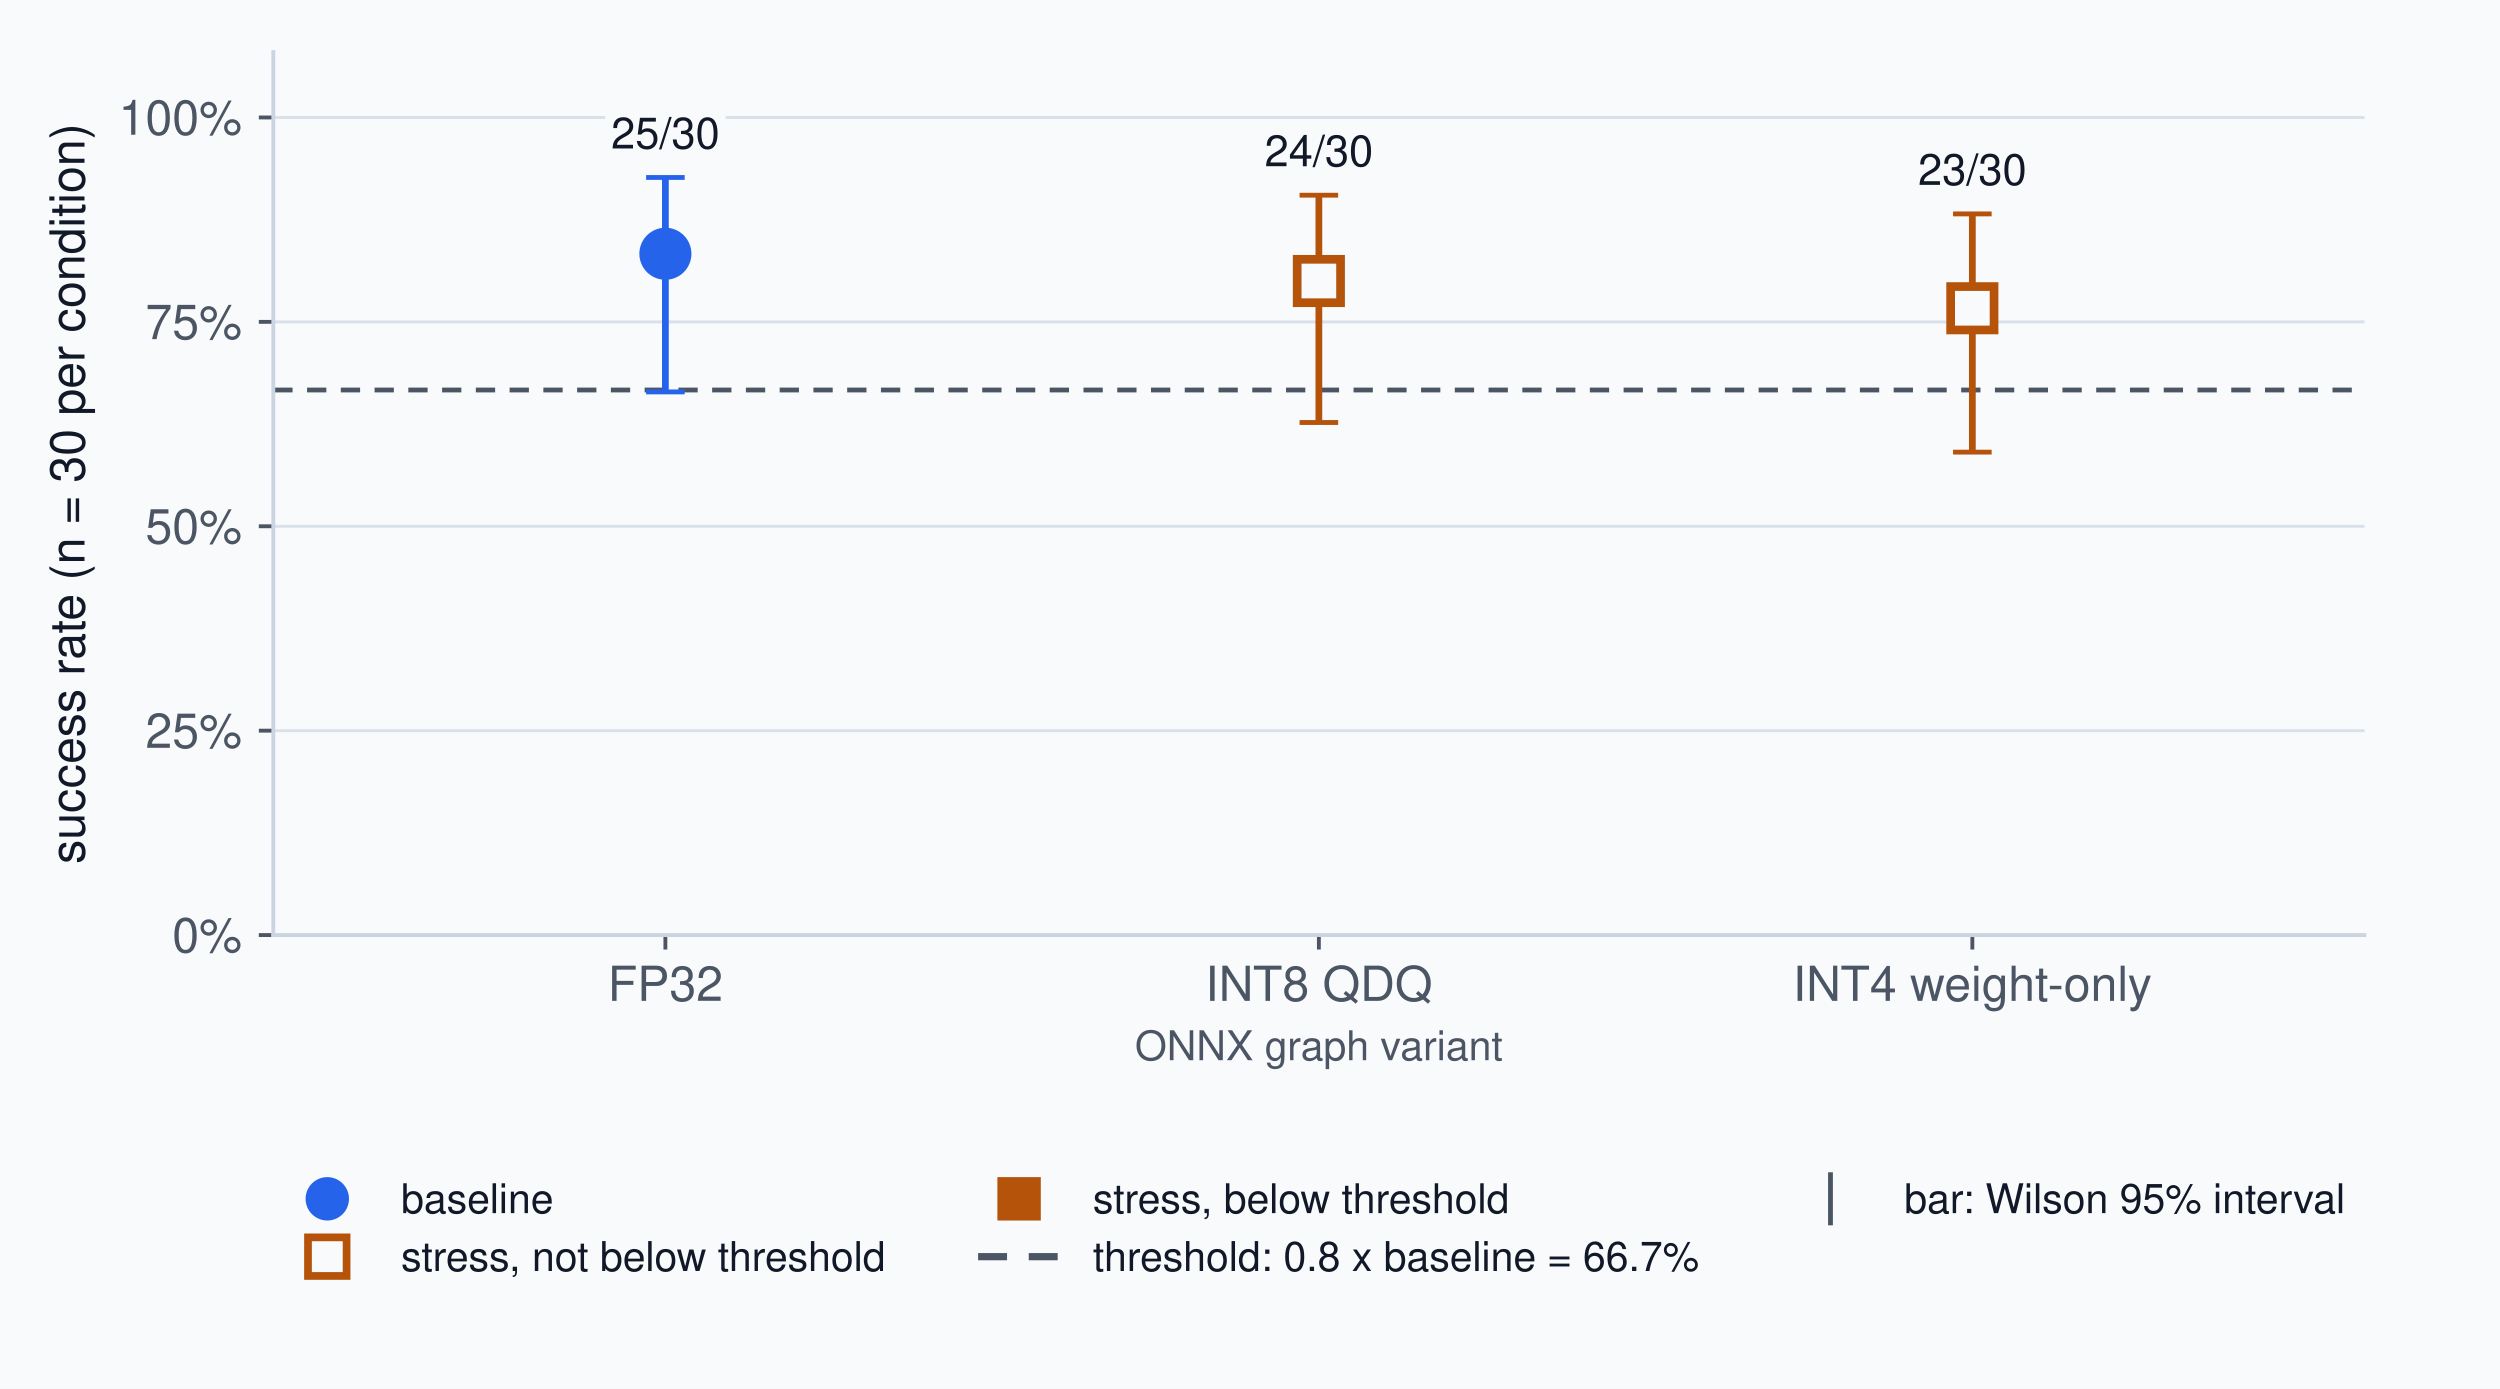
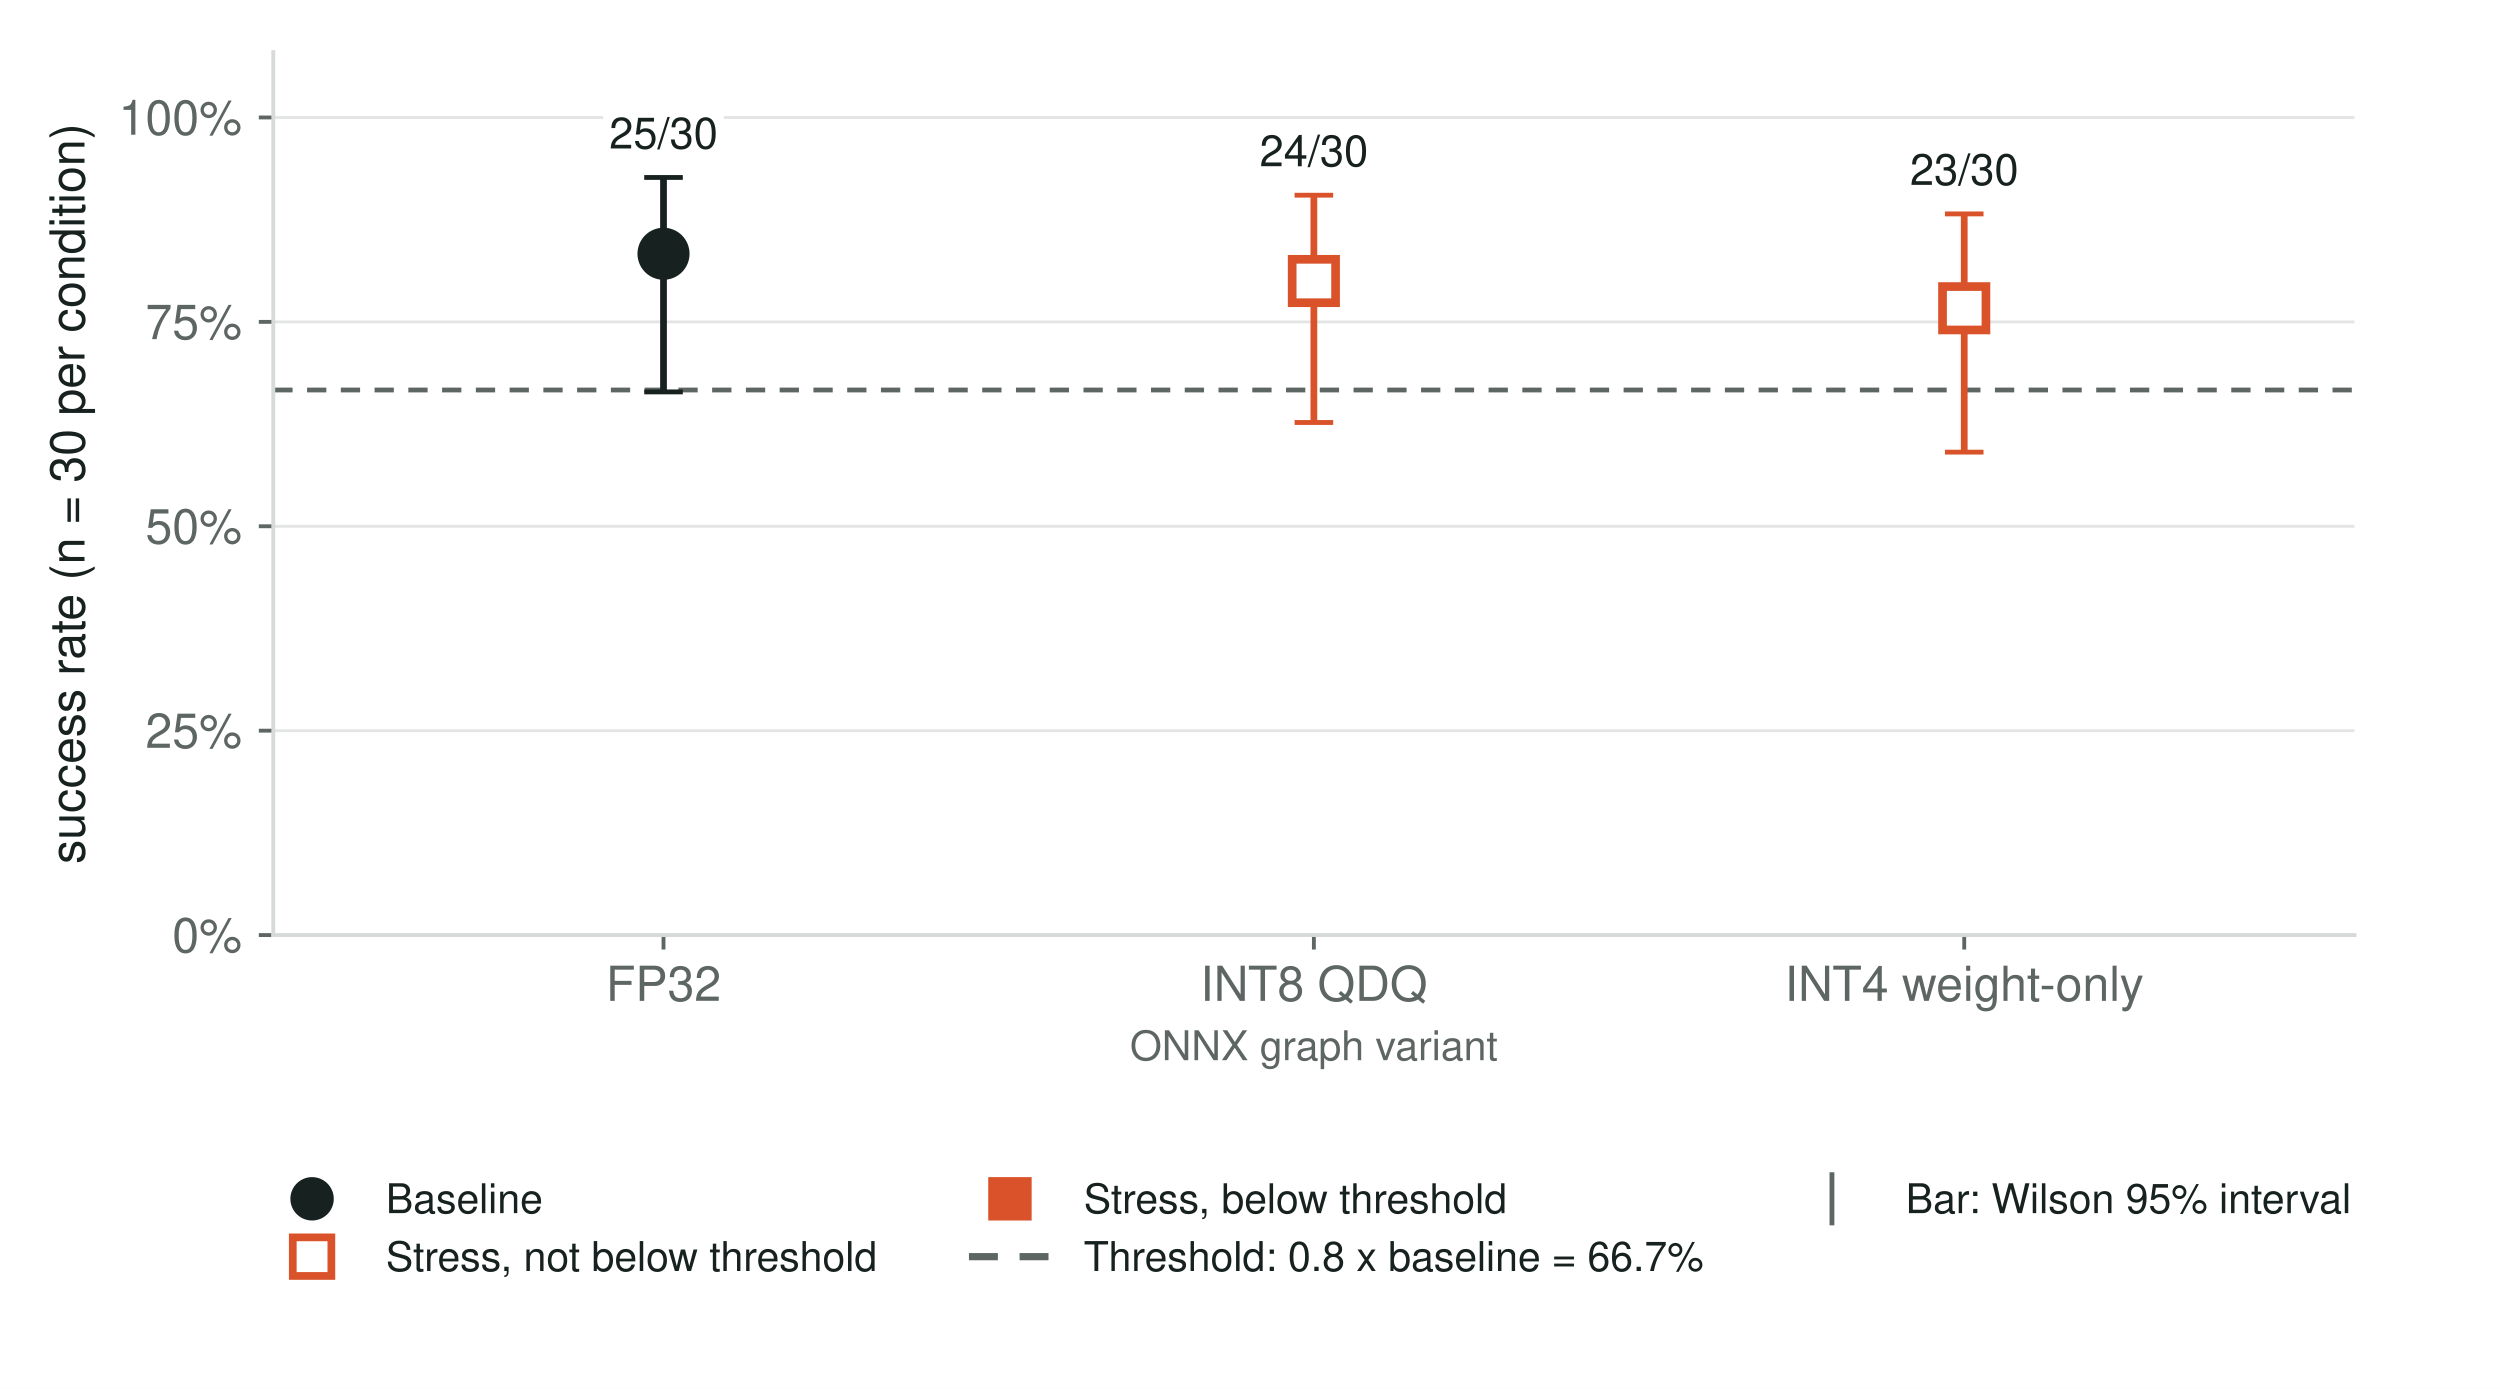
<svg xmlns="http://www.w3.org/2000/svg" xmlns:xlink="http://www.w3.org/1999/xlink" width="518.4pt" height="288pt" viewBox="0 0 518.4 288" version="1.1">
  <defs>
    <style type="text/css">*{stroke-linejoin: round; stroke-linecap: butt}</style>
  </defs>
  <g id="figure_1">
    <g id="patch_1">
-       <path d="M 0 288  L 518.4 288  L 518.4 0  L 0 0  z " style="fill: #f8fafc" />
+       <path d="M 0 288  L 518.4 288  L 518.4 0  L 0 0  z " style="fill: #ffffff" />
    </g>
    <g id="axes_1">
      <g id="patch_2">
-         <path d="M 56.67 193.898  L 490.29 193.898  L 490.29 10.8  L 56.67 10.8  z " style="fill: #f8fafc" />
+         <path d="M 56.67 193.898  L 488.22 193.898  L 488.22 10.8  L 56.67 10.8  z " style="fill: #ffffff" />
      </g>
      <g id="matplotlib.axis_1">
        <g id="xtick_1">
          <g id="line2d_1">
            <defs>
-               <path id="md98d8821e2" d="M 0 0  L 0 3  " style="stroke: #4b5563; stroke-width: 0.8" />
+               <path id="m696236e147" d="M 0 0  L 0 3  " style="stroke: #5d6663; stroke-width: 0.8" />
            </defs>
            <g>
-               <use xlink:href="#md98d8821e2" x="137.974" y="193.898" style="fill: #4b5563; stroke: #4b5563; stroke-width: 0.8" />
+               <use xlink:href="#m696236e147" x="137.586" y="193.898" style="fill: #5d6663; stroke: #5d6663; stroke-width: 0.8" />
            </g>
          </g>
          <g id="text_1">
-             <text style="font-size: 10px; font-family: 'Helvetica Neue', 'Helvetica', 'Arial', 'DejaVu Sans', sans-serif; text-anchor: middle; fill: #4b5563" x="137.974" y="207.538" transform="rotate(-0 137.9737 207.5382)">FP32</text>
+             <text style="font-size: 10px; font-family: 'Helvetica Neue', 'Helvetica', 'Arial', 'DejaVu Sans', sans-serif; text-anchor: middle; fill: #5d6663" x="137.586" y="207.538" transform="rotate(-0 137.5856 207.5382)">FP32</text>
          </g>
        </g>
        <g id="xtick_2">
          <g id="line2d_2">
            <g>
-               <use xlink:href="#md98d8821e2" x="273.48" y="193.898" style="fill: #4b5563; stroke: #4b5563; stroke-width: 0.8" />
+               <use xlink:href="#m696236e147" x="272.445" y="193.898" style="fill: #5d6663; stroke: #5d6663; stroke-width: 0.8" />
            </g>
          </g>
          <g id="text_2">
-             <text style="font-size: 10px; font-family: 'Helvetica Neue', 'Helvetica', 'Arial', 'DejaVu Sans', sans-serif; text-anchor: middle; fill: #4b5563" x="273.48" y="207.538" transform="rotate(-0 273.48 207.5382)">INT8 QDQ</text>
+             <text style="font-size: 10px; font-family: 'Helvetica Neue', 'Helvetica', 'Arial', 'DejaVu Sans', sans-serif; text-anchor: middle; fill: #5d6663" x="272.445" y="207.538" transform="rotate(-0 272.445 207.5382)">INT8 QDQ</text>
          </g>
        </g>
        <g id="xtick_3">
          <g id="line2d_3">
            <g>
-               <use xlink:href="#md98d8821e2" x="408.986" y="193.898" style="fill: #4b5563; stroke: #4b5563; stroke-width: 0.8" />
+               <use xlink:href="#m696236e147" x="407.304" y="193.898" style="fill: #5d6663; stroke: #5d6663; stroke-width: 0.8" />
            </g>
          </g>
          <g id="text_3">
-             <text style="font-size: 10px; font-family: 'Helvetica Neue', 'Helvetica', 'Arial', 'DejaVu Sans', sans-serif; text-anchor: middle; fill: #4b5563" x="408.986" y="207.538" transform="rotate(-0 408.9862 207.5382)">INT4 weight-only</text>
+             <text style="font-size: 10px; font-family: 'Helvetica Neue', 'Helvetica', 'Arial', 'DejaVu Sans', sans-serif; text-anchor: middle; fill: #5d6663" x="407.304" y="207.538" transform="rotate(-0 407.3044 207.5382)">INT4 weight-only</text>
          </g>
        </g>
        <g id="text_4">
-           <text style="font-size: 8.5px; font-family: 'Helvetica Neue', 'Helvetica', 'Arial', 'DejaVu Sans', sans-serif; text-anchor: middle; fill: #4b5563" x="273.48" y="219.842" transform="rotate(-0 273.48 219.8418)">ONNX graph variant</text>
+           <text style="font-size: 8.5px; font-family: 'Helvetica Neue', 'Helvetica', 'Arial', 'DejaVu Sans', sans-serif; text-anchor: middle; fill: #5d6663" x="272.445" y="219.842" transform="rotate(-0 272.445 219.8418)">ONNX graph variant</text>
        </g>
      </g>
      <g id="matplotlib.axis_2">
        <g id="ytick_1">
          <g id="line2d_4">
-             <path d="M 56.67 193.898  L 490.29 193.898  " clip-path="url(#p9b0ecbfd5b)" style="fill: none; stroke: #cbd5e1; stroke-opacity: 0.7; stroke-width: 0.6; stroke-linecap: square" />
+             <path d="M 56.67 193.898  L 488.22 193.898  " clip-path="url(#pf2805d2afb)" style="fill: none; stroke: #d6dad8; stroke-opacity: 0.7; stroke-width: 0.6; stroke-linecap: square" />
          </g>
          <g id="line2d_5">
            <defs>
-               <path id="mfa151f3f3b" d="M 0 0  L -3 0  " style="stroke: #4b5563; stroke-width: 0.8" />
+               <path id="md328c3af76" d="M 0 0  L -3 0  " style="stroke: #5d6663; stroke-width: 0.8" />
            </defs>
            <g>
-               <use xlink:href="#mfa151f3f3b" x="56.67" y="193.898" style="fill: #4b5563; stroke: #4b5563; stroke-width: 0.8" />
+               <use xlink:href="#md328c3af76" x="56.67" y="193.898" style="fill: #5d6663; stroke: #5d6663; stroke-width: 0.8" />
            </g>
          </g>
          <g id="text_5">
-             <text style="font-size: 10px; font-family: 'Helvetica Neue', 'Helvetica', 'Arial', 'DejaVu Sans', sans-serif; text-anchor: end; fill: #4b5563" x="50.17" y="197.468" transform="rotate(-0 50.17 197.4679)">0%</text>
+             <text style="font-size: 10px; font-family: 'Helvetica Neue', 'Helvetica', 'Arial', 'DejaVu Sans', sans-serif; text-anchor: end; fill: #5d6663" x="50.17" y="197.468" transform="rotate(-0 50.17 197.4679)">0%</text>
          </g>
        </g>
        <g id="ytick_2">
          <g id="line2d_6">
-             <path d="M 56.67 151.514  L 490.29 151.514  " clip-path="url(#p9b0ecbfd5b)" style="fill: none; stroke: #cbd5e1; stroke-opacity: 0.7; stroke-width: 0.6; stroke-linecap: square" />
+             <path d="M 56.67 151.514  L 488.22 151.514  " clip-path="url(#pf2805d2afb)" style="fill: none; stroke: #d6dad8; stroke-opacity: 0.7; stroke-width: 0.6; stroke-linecap: square" />
          </g>
          <g id="line2d_7">
            <g>
-               <use xlink:href="#mfa151f3f3b" x="56.67" y="151.514" style="fill: #4b5563; stroke: #4b5563; stroke-width: 0.8" />
+               <use xlink:href="#md328c3af76" x="56.67" y="151.514" style="fill: #5d6663; stroke: #5d6663; stroke-width: 0.8" />
            </g>
          </g>
          <g id="text_6">
-             <text style="font-size: 10px; font-family: 'Helvetica Neue', 'Helvetica', 'Arial', 'DejaVu Sans', sans-serif; text-anchor: end; fill: #4b5563" x="50.17" y="155.084" transform="rotate(-0 50.17 155.0842)">25%</text>
+             <text style="font-size: 10px; font-family: 'Helvetica Neue', 'Helvetica', 'Arial', 'DejaVu Sans', sans-serif; text-anchor: end; fill: #5d6663" x="50.17" y="155.084" transform="rotate(-0 50.17 155.0842)">25%</text>
          </g>
        </g>
        <g id="ytick_3">
          <g id="line2d_8">
-             <path d="M 56.67 109.13  L 490.29 109.13  " clip-path="url(#p9b0ecbfd5b)" style="fill: none; stroke: #cbd5e1; stroke-opacity: 0.7; stroke-width: 0.6; stroke-linecap: square" />
+             <path d="M 56.67 109.13  L 488.22 109.13  " clip-path="url(#pf2805d2afb)" style="fill: none; stroke: #d6dad8; stroke-opacity: 0.7; stroke-width: 0.6; stroke-linecap: square" />
          </g>
          <g id="line2d_9">
            <g>
-               <use xlink:href="#mfa151f3f3b" x="56.67" y="109.13" style="fill: #4b5563; stroke: #4b5563; stroke-width: 0.8" />
+               <use xlink:href="#md328c3af76" x="56.67" y="109.13" style="fill: #5d6663; stroke: #5d6663; stroke-width: 0.8" />
            </g>
          </g>
          <g id="text_7">
-             <text style="font-size: 10px; font-family: 'Helvetica Neue', 'Helvetica', 'Arial', 'DejaVu Sans', sans-serif; text-anchor: end; fill: #4b5563" x="50.17" y="112.701" transform="rotate(-0 50.17 112.7005)">50%</text>
+             <text style="font-size: 10px; font-family: 'Helvetica Neue', 'Helvetica', 'Arial', 'DejaVu Sans', sans-serif; text-anchor: end; fill: #5d6663" x="50.17" y="112.701" transform="rotate(-0 50.17 112.7005)">50%</text>
          </g>
        </g>
        <g id="ytick_4">
          <g id="line2d_10">
-             <path d="M 56.67 66.746  L 490.29 66.746  " clip-path="url(#p9b0ecbfd5b)" style="fill: none; stroke: #cbd5e1; stroke-opacity: 0.7; stroke-width: 0.6; stroke-linecap: square" />
+             <path d="M 56.67 66.746  L 488.22 66.746  " clip-path="url(#pf2805d2afb)" style="fill: none; stroke: #d6dad8; stroke-opacity: 0.7; stroke-width: 0.6; stroke-linecap: square" />
          </g>
          <g id="line2d_11">
            <g>
-               <use xlink:href="#mfa151f3f3b" x="56.67" y="66.746" style="fill: #4b5563; stroke: #4b5563; stroke-width: 0.8" />
+               <use xlink:href="#md328c3af76" x="56.67" y="66.746" style="fill: #5d6663; stroke: #5d6663; stroke-width: 0.8" />
            </g>
          </g>
          <g id="text_8">
-             <text style="font-size: 10px; font-family: 'Helvetica Neue', 'Helvetica', 'Arial', 'DejaVu Sans', sans-serif; text-anchor: end; fill: #4b5563" x="50.17" y="70.317" transform="rotate(-0 50.17 70.3168)">75%</text>
+             <text style="font-size: 10px; font-family: 'Helvetica Neue', 'Helvetica', 'Arial', 'DejaVu Sans', sans-serif; text-anchor: end; fill: #5d6663" x="50.17" y="70.317" transform="rotate(-0 50.17 70.3168)">75%</text>
          </g>
        </g>
        <g id="ytick_5">
          <g id="line2d_12">
-             <path d="M 56.67 24.363  L 490.29 24.363  " clip-path="url(#p9b0ecbfd5b)" style="fill: none; stroke: #cbd5e1; stroke-opacity: 0.7; stroke-width: 0.6; stroke-linecap: square" />
+             <path d="M 56.67 24.363  L 488.22 24.363  " clip-path="url(#pf2805d2afb)" style="fill: none; stroke: #d6dad8; stroke-opacity: 0.7; stroke-width: 0.6; stroke-linecap: square" />
          </g>
          <g id="line2d_13">
            <g>
-               <use xlink:href="#mfa151f3f3b" x="56.67" y="24.363" style="fill: #4b5563; stroke: #4b5563; stroke-width: 0.8" />
+               <use xlink:href="#md328c3af76" x="56.67" y="24.363" style="fill: #5d6663; stroke: #5d6663; stroke-width: 0.8" />
            </g>
          </g>
          <g id="text_9">
-             <text style="font-size: 10px; font-family: 'Helvetica Neue', 'Helvetica', 'Arial', 'DejaVu Sans', sans-serif; text-anchor: end; fill: #4b5563" x="50.17" y="27.933" transform="rotate(-0 50.17 27.9331)">100%</text>
+             <text style="font-size: 10px; font-family: 'Helvetica Neue', 'Helvetica', 'Arial', 'DejaVu Sans', sans-serif; text-anchor: end; fill: #5d6663" x="50.17" y="27.933" transform="rotate(-0 50.17 27.9331)">100%</text>
          </g>
        </g>
        <g id="text_10">
-           <text style="font-size: 10px; font-family: 'Helvetica Neue', 'Helvetica', 'Arial', 'DejaVu Sans', sans-serif; text-anchor: middle; fill: #111827" x="17.522" y="102.349" transform="rotate(-90 17.52156 102.3488)">success rate (n = 30 per condition)</text>
+           <text style="font-size: 10px; font-family: 'Helvetica Neue', 'Helvetica', 'Arial', 'DejaVu Sans', sans-serif; text-anchor: middle; fill: #17211f" x="17.522" y="102.349" transform="rotate(-90 17.52156 102.3488)">success rate (n = 30 per condition)</text>
        </g>
      </g>
      <g id="line2d_14">
-         <path d="M 56.67 80.874  L 490.29 80.874  " clip-path="url(#p9b0ecbfd5b)" style="fill: none; stroke-dasharray: 4,3; stroke-dashoffset: 0; stroke: #4b5563" />
+         <path d="M 56.67 80.874  L 488.22 80.874  " clip-path="url(#pf2805d2afb)" style="fill: none; stroke-dasharray: 4,3; stroke-dashoffset: 0; stroke: #5d6663" />
      </g>
      <g id="LineCollection_1">
-         <path d="M 137.974 81.266  L 137.974 36.801  " clip-path="url(#p9b0ecbfd5b)" style="fill: none; stroke: #2563eb; stroke-width: 1.4" />
+         <path d="M 137.586 81.266  L 137.586 36.801  " clip-path="url(#pf2805d2afb)" style="fill: none; stroke: #17211f; stroke-width: 1.4" />
      </g>
      <g id="line2d_15">
        <defs>
-           <path id="m6fc3dcf2f7" d="M 4 0  L -4 -0  " style="stroke: #2563eb" />
-         </defs>
-         <g clip-path="url(#p9b0ecbfd5b)">
-           <use xlink:href="#m6fc3dcf2f7" x="137.974" y="81.266" style="fill: #1f77b4; stroke: #2563eb" />
+           <path id="mb28198ac88" d="M 4 0  L -4 -0  " style="stroke: #17211f" />
+         </defs>
+         <g clip-path="url(#pf2805d2afb)">
+           <use xlink:href="#mb28198ac88" x="137.586" y="81.266" style="fill: #1f77b4; stroke: #17211f" />
        </g>
      </g>
      <g id="line2d_16">
-         <g clip-path="url(#p9b0ecbfd5b)">
-           <use xlink:href="#m6fc3dcf2f7" x="137.974" y="36.801" style="fill: #1f77b4; stroke: #2563eb" />
+         <g clip-path="url(#pf2805d2afb)">
+           <use xlink:href="#mb28198ac88" x="137.586" y="36.801" style="fill: #1f77b4; stroke: #17211f" />
        </g>
      </g>
      <g id="line2d_17">
        <defs>
-           <path id="m44b142923c" d="M 0 4.5  C 1.193 4.5 2.338 4.026 3.182 3.182  C 4.026 2.338 4.5 1.193 4.5 0  C 4.5 -1.193 4.026 -2.338 3.182 -3.182  C 2.338 -4.026 1.193 -4.5 0 -4.5  C -1.193 -4.5 -2.338 -4.026 -3.182 -3.182  C -4.026 -2.338 -4.5 -1.193 -4.5 0  C -4.5 1.193 -4.026 2.338 -3.182 3.182  C -2.338 4.026 -1.193 4.5 0 4.5  z " style="stroke: #2563eb; stroke-width: 1.8" />
-         </defs>
-         <g clip-path="url(#p9b0ecbfd5b)">
-           <use xlink:href="#m44b142923c" x="137.974" y="52.619" style="fill: #2563eb; stroke: #2563eb; stroke-width: 1.8" />
+           <path id="m457a1e06b8" d="M 0 4.5  C 1.193 4.5 2.338 4.026 3.182 3.182  C 4.026 2.338 4.5 1.193 4.5 0  C 4.5 -1.193 4.026 -2.338 3.182 -3.182  C 2.338 -4.026 1.193 -4.5 0 -4.5  C -1.193 -4.5 -2.338 -4.026 -3.182 -3.182  C -4.026 -2.338 -4.5 -1.193 -4.5 0  C -4.5 1.193 -4.026 2.338 -3.182 3.182  C -2.338 4.026 -1.193 4.5 0 4.5  z " style="stroke: #17211f; stroke-width: 1.8" />
+         </defs>
+         <g clip-path="url(#pf2805d2afb)">
+           <use xlink:href="#m457a1e06b8" x="137.586" y="52.619" style="fill: #17211f; stroke: #17211f; stroke-width: 1.8" />
        </g>
      </g>
      <g id="LineCollection_2">
-         <path d="M 273.48 87.609  L 273.48 40.477  " clip-path="url(#p9b0ecbfd5b)" style="fill: none; stroke: #b45309; stroke-width: 1.4" />
+         <path d="M 272.445 87.609  L 272.445 40.477  " clip-path="url(#pf2805d2afb)" style="fill: none; stroke: #d95229; stroke-width: 1.4" />
      </g>
      <g id="line2d_18">
        <defs>
-           <path id="m9e03931a04" d="M 4 0  L -4 -0  " style="stroke: #b45309" />
-         </defs>
-         <g clip-path="url(#p9b0ecbfd5b)">
-           <use xlink:href="#m9e03931a04" x="273.48" y="87.609" style="fill: #1f77b4; stroke: #b45309" />
+           <path id="ma403d8acb5" d="M 4 0  L -4 -0  " style="stroke: #d95229" />
+         </defs>
+         <g clip-path="url(#pf2805d2afb)">
+           <use xlink:href="#ma403d8acb5" x="272.445" y="87.609" style="fill: #1f77b4; stroke: #d95229" />
        </g>
      </g>
      <g id="line2d_19">
-         <g clip-path="url(#p9b0ecbfd5b)">
-           <use xlink:href="#m9e03931a04" x="273.48" y="40.477" style="fill: #1f77b4; stroke: #b45309" />
+         <g clip-path="url(#pf2805d2afb)">
+           <use xlink:href="#ma403d8acb5" x="272.445" y="40.477" style="fill: #1f77b4; stroke: #d95229" />
        </g>
      </g>
      <g id="line2d_20">
        <defs>
-           <path id="ma40d769d75" d="M -4.5 4.5  L 4.5 4.5  L 4.5 -4.5  L -4.5 -4.5  z " style="stroke: #b45309; stroke-width: 1.8; stroke-linejoin: miter" />
-         </defs>
-         <g clip-path="url(#p9b0ecbfd5b)">
-           <use xlink:href="#ma40d769d75" x="273.48" y="58.27" style="fill: #f8fafc; stroke: #b45309; stroke-width: 1.8; stroke-linejoin: miter" />
+           <path id="mf1d9f8759a" d="M -4.5 4.5  L 4.5 4.5  L 4.5 -4.5  L -4.5 -4.5  z " style="stroke: #d95229; stroke-width: 1.8; stroke-linejoin: miter" />
+         </defs>
+         <g clip-path="url(#pf2805d2afb)">
+           <use xlink:href="#mf1d9f8759a" x="272.445" y="58.27" style="fill: #ffffff; stroke: #d95229; stroke-width: 1.8; stroke-linejoin: miter" />
        </g>
      </g>
      <g id="LineCollection_3">
-         <path d="M 408.986 93.751  L 408.986 44.355  " clip-path="url(#p9b0ecbfd5b)" style="fill: none; stroke: #b45309; stroke-width: 1.4" />
+         <path d="M 407.304 93.751  L 407.304 44.355  " clip-path="url(#pf2805d2afb)" style="fill: none; stroke: #d95229; stroke-width: 1.4" />
      </g>
      <g id="line2d_21">
-         <g clip-path="url(#p9b0ecbfd5b)">
-           <use xlink:href="#m9e03931a04" x="408.986" y="93.751" style="fill: #1f77b4; stroke: #b45309" />
+         <g clip-path="url(#pf2805d2afb)">
+           <use xlink:href="#ma403d8acb5" x="407.304" y="93.751" style="fill: #1f77b4; stroke: #d95229" />
        </g>
      </g>
      <g id="line2d_22">
-         <g clip-path="url(#p9b0ecbfd5b)">
-           <use xlink:href="#m9e03931a04" x="408.986" y="44.355" style="fill: #1f77b4; stroke: #b45309" />
+         <g clip-path="url(#pf2805d2afb)">
+           <use xlink:href="#ma403d8acb5" x="407.304" y="44.355" style="fill: #1f77b4; stroke: #d95229" />
        </g>
      </g>
      <g id="line2d_23">
-         <g clip-path="url(#p9b0ecbfd5b)">
-           <use xlink:href="#ma40d769d75" x="408.986" y="63.921" style="fill: #f8fafc; stroke: #b45309; stroke-width: 1.8; stroke-linejoin: miter" />
+         <g clip-path="url(#pf2805d2afb)">
+           <use xlink:href="#mf1d9f8759a" x="407.304" y="63.921" style="fill: #ffffff; stroke: #d95229; stroke-width: 1.8; stroke-linejoin: miter" />
        </g>
      </g>
      <g id="patch_3">
-         <path d="M 56.67 193.898  L 56.67 10.8  " style="fill: none; stroke: #cbd5e1; stroke-width: 0.8; stroke-linejoin: miter; stroke-linecap: square" />
+         <path d="M 56.67 193.898  L 56.67 10.8  " style="fill: none; stroke: #d6dad8; stroke-width: 0.8; stroke-linejoin: miter; stroke-linecap: square" />
      </g>
      <g id="patch_4">
-         <path d="M 56.67 193.898  L 490.29 193.898  " style="fill: none; stroke: #cbd5e1; stroke-width: 0.8; stroke-linejoin: miter; stroke-linecap: square" />
+         <path d="M 56.67 193.898  L 488.22 193.898  " style="fill: none; stroke: #d6dad8; stroke-width: 0.8; stroke-linejoin: miter; stroke-linecap: square" />
      </g>
      <g id="text_11">
        <g id="patch_5">
-           <path d="M 125.479 33.564  L 150.469 33.564  L 150.469 23.384  L 125.479 23.384  z " style="fill: #f8fafc" />
-         </g>
-         <text style="font-size: 9px; font-family: 'Helvetica Neue', 'Helvetica', 'Arial', 'DejaVu Sans', sans-serif; text-anchor: middle; fill: #111827" x="137.974" y="30.801" transform="rotate(-0 137.9737 30.80078)">25/30</text>
+           <path d="M 125.09 33.564  L 150.081 33.564  L 150.081 23.384  L 125.09 23.384  z " style="fill: #ffffff" />
+         </g>
+         <text style="font-size: 9px; font-family: 'Helvetica Neue', 'Helvetica', 'Arial', 'DejaVu Sans', sans-serif; text-anchor: middle; fill: #17211f" x="137.586" y="30.801" transform="rotate(-0 137.5856 30.80078)">25/30</text>
      </g>
      <g id="text_12">
        <g id="patch_6">
-           <path d="M 260.985 37.241  L 285.975 37.241  L 285.975 27.061  L 260.985 27.061  z " style="fill: #f8fafc" />
-         </g>
-         <text style="font-size: 9px; font-family: 'Helvetica Neue', 'Helvetica', 'Arial', 'DejaVu Sans', sans-serif; text-anchor: middle; fill: #111827" x="273.48" y="34.477" transform="rotate(-0 273.48 34.47725)">24/30</text>
+           <path d="M 259.95 37.241  L 284.94 37.241  L 284.94 27.061  L 259.95 27.061  z " style="fill: #ffffff" />
+         </g>
+         <text style="font-size: 9px; font-family: 'Helvetica Neue', 'Helvetica', 'Arial', 'DejaVu Sans', sans-serif; text-anchor: middle; fill: #17211f" x="272.445" y="34.477" transform="rotate(-0 272.445 34.47725)">24/30</text>
      </g>
      <g id="text_13">
        <g id="patch_7">
-           <path d="M 396.491 41.118  L 421.481 41.118  L 421.481 30.938  L 396.491 30.938  z " style="fill: #f8fafc" />
-         </g>
-         <text style="font-size: 9px; font-family: 'Helvetica Neue', 'Helvetica', 'Arial', 'DejaVu Sans', sans-serif; text-anchor: middle; fill: #111827" x="408.986" y="38.355" transform="rotate(-0 408.9862 38.35499)">23/30</text>
+           <path d="M 394.809 41.118  L 419.8 41.118  L 419.8 30.938  L 394.809 30.938  z " style="fill: #ffffff" />
+         </g>
+         <text style="font-size: 9px; font-family: 'Helvetica Neue', 'Helvetica', 'Arial', 'DejaVu Sans', sans-serif; text-anchor: middle; fill: #17211f" x="407.304" y="38.355" transform="rotate(-0 407.3044 38.35499)">23/30</text>
      </g>
      <g id="legend_1">
        <g id="line2d_24">
          <defs>
-             <path id="m25a2189eb6" d="M 0 4  C 1.061 4 2.078 3.579 2.828 2.828  C 3.579 2.078 4 1.061 4 0  C 4 -1.061 3.579 -2.078 2.828 -2.828  C 2.078 -3.579 1.061 -4 0 -4  C -1.061 -4 -2.078 -3.579 -2.828 -2.828  C -3.579 -2.078 -4 -1.061 -4 0  C -4 1.061 -3.579 2.078 -2.828 2.828  C -2.078 3.579 -1.061 4 0 4  z " style="stroke: #2563eb" />
-           </defs>
-           <g>
-             <use xlink:href="#m25a2189eb6" x="67.867" y="248.586" style="fill: #2563eb; stroke: #2563eb" />
+             <path id="me82bfe0755" d="M 0 4  C 1.061 4 2.078 3.579 2.828 2.828  C 3.579 2.078 4 1.061 4 0  C 4 -1.061 3.579 -2.078 2.828 -2.828  C 2.078 -3.579 1.061 -4 0 -4  C -1.061 -4 -2.078 -3.579 -2.828 -2.828  C -3.579 -2.078 -4 -1.061 -4 0  C -4 1.061 -3.579 2.078 -2.828 2.828  C -2.078 3.579 -1.061 4 0 4  z " style="stroke: #17211f" />
+           </defs>
+           <g>
+             <use xlink:href="#me82bfe0755" x="64.711" y="248.586" style="fill: #17211f; stroke: #17211f" />
          </g>
        </g>
        <g id="text_14">
-           <text style="font-size: 8.5px; font-family: 'Helvetica Neue', 'Helvetica', 'Arial', 'DejaVu Sans', sans-serif; text-anchor: start; fill: #111827" x="83.167" y="251.561" transform="rotate(-0 83.16699 251.5606)">baseline</text>
+           <text style="font-size: 8.5px; font-family: 'Helvetica Neue', 'Helvetica', 'Arial', 'DejaVu Sans', sans-serif; text-anchor: start; fill: #17211f" x="80.011" y="251.561" transform="rotate(-0 80.01098 251.5606)">Baseline</text>
        </g>
        <g id="line2d_25">
          <defs>
-             <path id="m221e677f27" d="M -4 4  L 4 4  L 4 -4  L -4 -4  z " style="stroke: #b45309; stroke-width: 1.6; stroke-linejoin: miter" />
-           </defs>
-           <g>
-             <use xlink:href="#m221e677f27" x="67.867" y="260.58" style="fill: #f8fafc; stroke: #b45309; stroke-width: 1.6; stroke-linejoin: miter" />
+             <path id="m432f408400" d="M -4 4  L 4 4  L 4 -4  L -4 -4  z " style="stroke: #d95229; stroke-width: 1.6; stroke-linejoin: miter" />
+           </defs>
+           <g>
+             <use xlink:href="#m432f408400" x="64.711" y="260.58" style="fill: #ffffff; stroke: #d95229; stroke-width: 1.6; stroke-linejoin: miter" />
          </g>
        </g>
        <g id="text_15">
-           <text style="font-size: 8.5px; font-family: 'Helvetica Neue', 'Helvetica', 'Arial', 'DejaVu Sans', sans-serif; text-anchor: start; fill: #111827" x="83.167" y="263.555" transform="rotate(-0 83.16699 263.5549)">stress, not below threshold</text>
+           <text style="font-size: 8.5px; font-family: 'Helvetica Neue', 'Helvetica', 'Arial', 'DejaVu Sans', sans-serif; text-anchor: start; fill: #17211f" x="80.011" y="263.555" transform="rotate(-0 80.01098 263.5549)">Stress, not below threshold</text>
        </g>
        <g id="line2d_26">
          <defs>
-             <path id="me3cb766ae5" d="M -4 4  L 4 4  L 4 -4  L -4 -4  z " style="stroke: #b45309; stroke-linejoin: miter" />
-           </defs>
-           <g>
-             <use xlink:href="#me3cb766ae5" x="211.32" y="248.586" style="fill: #b45309; stroke: #b45309; stroke-linejoin: miter" />
+             <path id="m79986f89b3" d="M -4 4  L 4 4  L 4 -4  L -4 -4  z " style="stroke: #d95229; stroke-linejoin: miter" />
+           </defs>
+           <g>
+             <use xlink:href="#m79986f89b3" x="209.422" y="248.586" style="fill: #d95229; stroke: #d95229; stroke-linejoin: miter" />
          </g>
        </g>
        <g id="text_16">
-           <text style="font-size: 8.5px; font-family: 'Helvetica Neue', 'Helvetica', 'Arial', 'DejaVu Sans', sans-serif; text-anchor: start; fill: #111827" x="226.62" y="251.561" transform="rotate(-0 226.6204 251.5606)">stress, below threshold</text>
+           <text style="font-size: 8.5px; font-family: 'Helvetica Neue', 'Helvetica', 'Arial', 'DejaVu Sans', sans-serif; text-anchor: start; fill: #17211f" x="224.722" y="251.561" transform="rotate(-0 224.7221 251.5606)">Stress, below threshold</text>
        </g>
        <g id="line2d_27">
-           <path d="M 202.82 260.58  L 211.32 260.58  L 219.82 260.58  " style="fill: none; stroke-dasharray: 6,4.5; stroke-dashoffset: 0; stroke: #4b5563; stroke-width: 1.5" />
+           <path d="M 200.922 260.58  L 209.422 260.58  L 217.922 260.58  " style="fill: none; stroke-dasharray: 6,4.5; stroke-dashoffset: 0; stroke: #5d6663; stroke-width: 1.5" />
        </g>
        <g id="text_17">
-           <text style="font-size: 8.5px; font-family: 'Helvetica Neue', 'Helvetica', 'Arial', 'DejaVu Sans', sans-serif; text-anchor: start; fill: #111827" x="226.62" y="263.555" transform="rotate(-0 226.6204 263.5549)">threshold: 0.8 x baseline = 66.7%</text>
+           <text style="font-size: 8.5px; font-family: 'Helvetica Neue', 'Helvetica', 'Arial', 'DejaVu Sans', sans-serif; text-anchor: start; fill: #17211f" x="224.722" y="263.555" transform="rotate(-0 224.7221 263.5549)">Threshold: 0.8 x baseline = 66.7%</text>
        </g>
        <g id="line2d_28">
          <defs>
-             <path id="mb703ac63ce" d="M 0 5.5  L 0 -5.5  " style="stroke: #4b5563" />
-           </defs>
-           <g>
-             <use xlink:href="#mb703ac63ce" x="379.569" y="248.586" style="fill: #4b5563; stroke: #4b5563" />
+             <path id="m2fee7e3c93" d="M 0 5.5  L 0 -5.5  " style="stroke: #5d6663" />
+           </defs>
+           <g>
+             <use xlink:href="#m2fee7e3c93" x="379.872" y="248.586" style="fill: #5d6663; stroke: #5d6663" />
          </g>
        </g>
        <g id="text_18">
-           <text style="font-size: 8.5px; font-family: 'Helvetica Neue', 'Helvetica', 'Arial', 'DejaVu Sans', sans-serif; text-anchor: start; fill: #111827" x="394.869" y="251.561" transform="rotate(-0 394.8686 251.5606)">bar: Wilson 95% interval</text>
+           <text style="font-size: 8.5px; font-family: 'Helvetica Neue', 'Helvetica', 'Arial', 'DejaVu Sans', sans-serif; text-anchor: start; fill: #17211f" x="395.172" y="251.561" transform="rotate(-0 395.1724 251.5606)">Bar: Wilson 95% interval</text>
        </g>
      </g>
    </g>
  </g>
  <defs>
-     <clipPath id="p9b0ecbfd5b">
-       <rect x="56.67" y="10.8" width="433.62" height="183.098" />
+     <clipPath id="pf2805d2afb">
+       <rect x="56.67" y="10.8" width="431.55" height="183.098" />
    </clipPath>
  </defs>
</svg>
